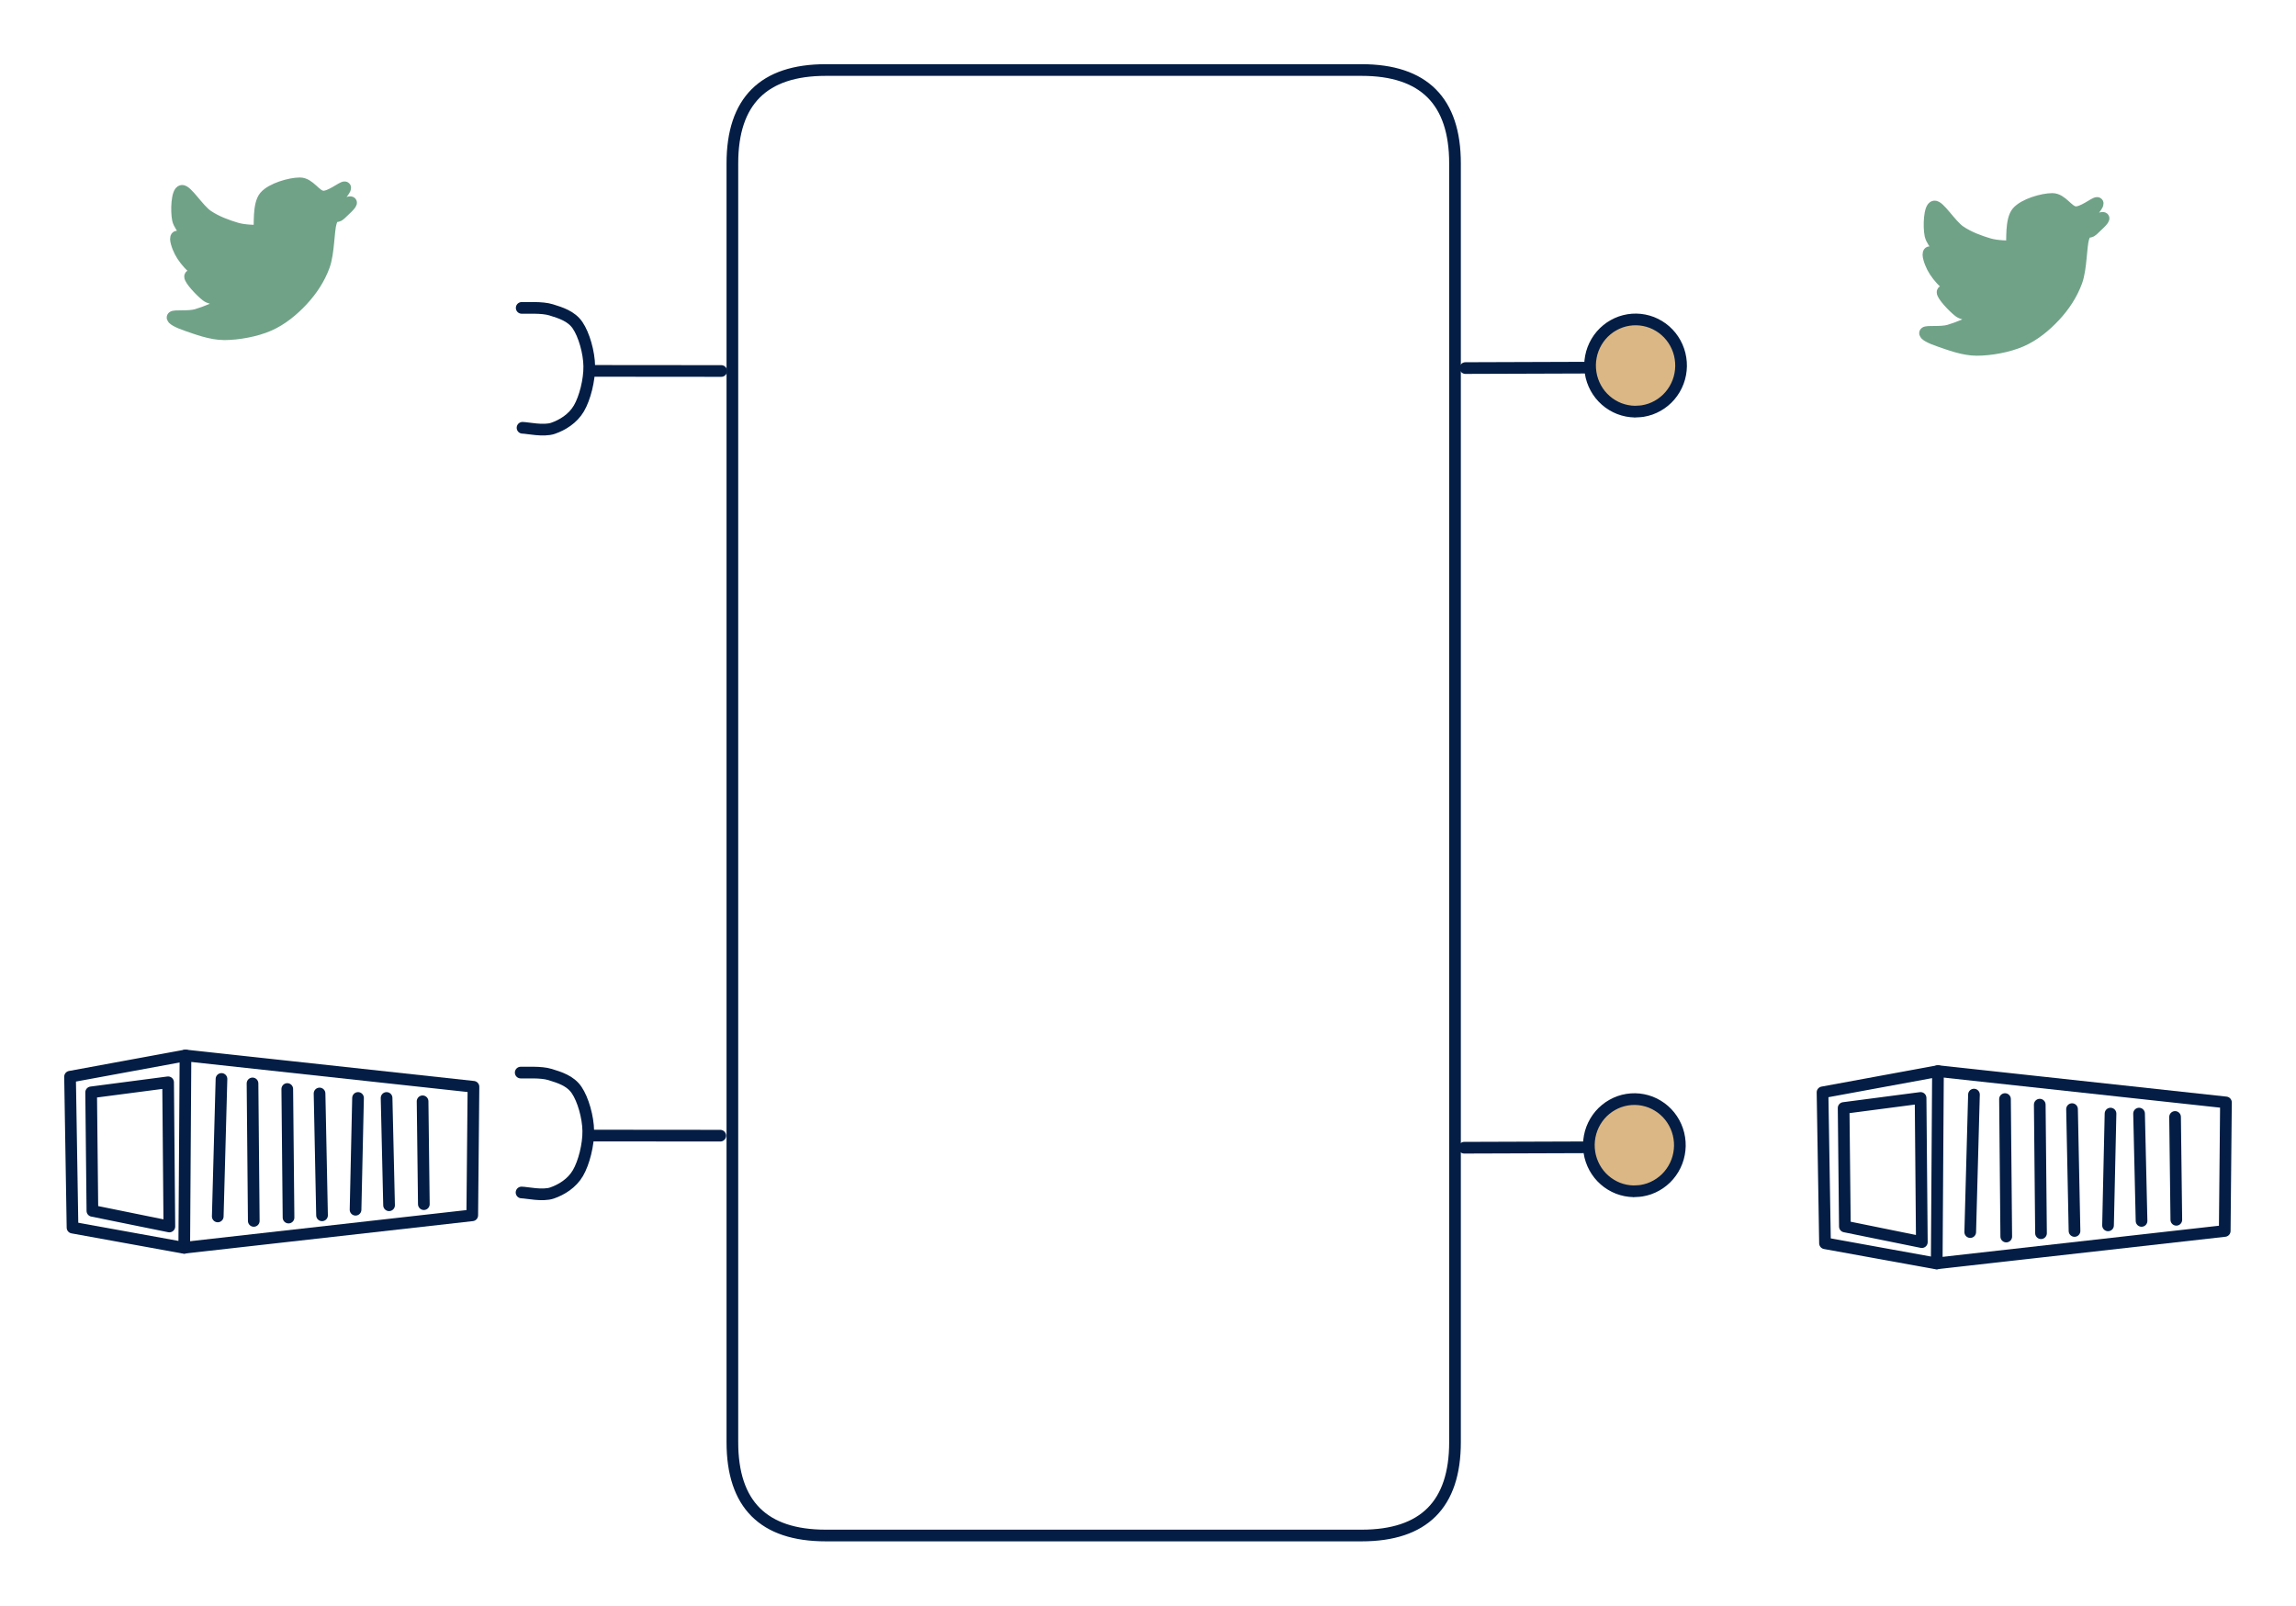
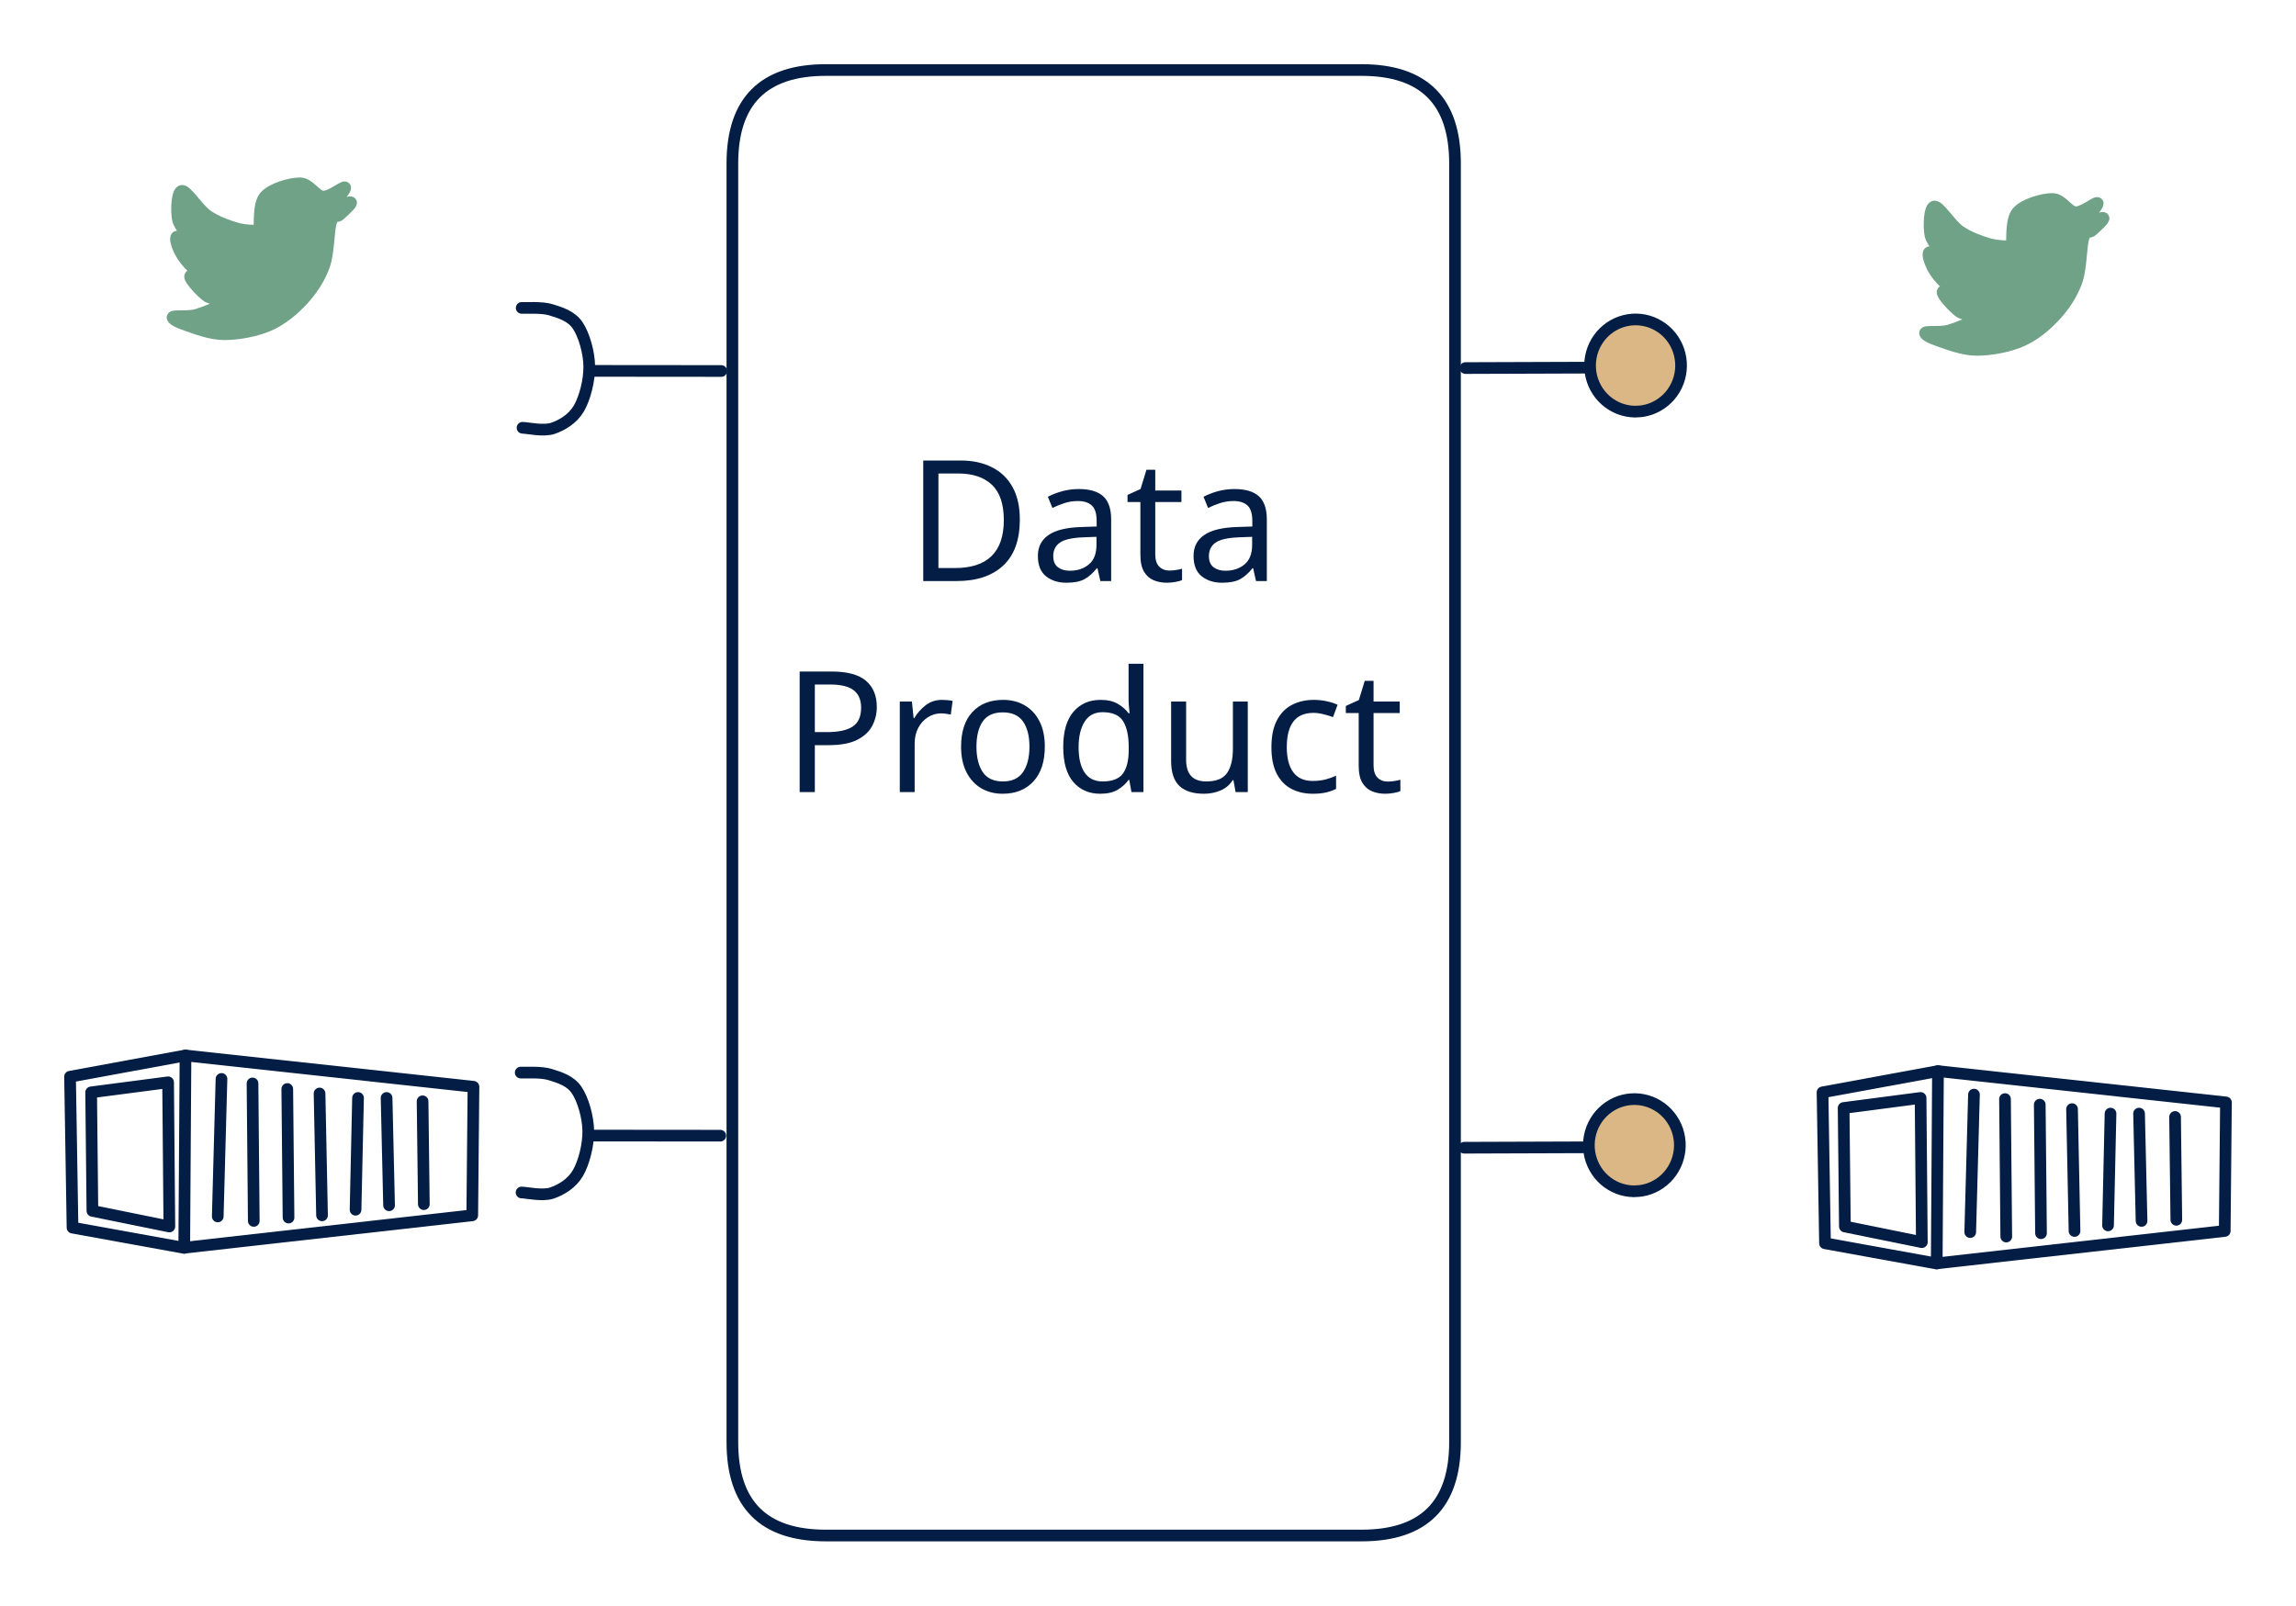
<svg xmlns="http://www.w3.org/2000/svg" version="1.1" viewBox="1993.25 1241.83 786.733 550.24" width="786.733" height="550.24">
  <g stroke-linecap="round">
    <g transform="translate(2082.07 1320.987) rotate(0 0.8961443 9.527954)" fill-rule="evenodd">
      <path d="M0 0 C0.32 -1.97, -0.4 -9.07, 1.93 -11.8 C4.25 -14.52, 10.62 -16.33, 13.92 -16.33 C17.23 -16.33, 19.21 -12.02, 21.77 -11.8 C24.34 -11.57, 28.51 -15.15, 29.33 -14.97 C30.14 -14.8, 27.6 -11.95, 26.66 -10.74 C25.72 -9.53, 22.91 -7.86, 23.7 -7.71 C24.49 -7.56, 30.74 -10.18, 31.4 -9.83 C32.07 -9.48, 28.84 -6.73, 27.7 -5.6 C26.56 -4.46, 25.5 -5.95, 24.59 -3.02 C23.68 -0.1, 23.85 7.49, 22.22 11.95 C20.59 16.41, 17.97 20.34, 14.81 23.74 C11.65 27.15, 7.73 30.42, 3.26 32.36 C-1.21 34.31, -7.33 35.39, -12 35.39 C-16.66 35.39, -21.8 33.35, -24.74 32.36 C-27.67 31.38, -30.17 30.1, -29.63 29.49 C-29.08 28.89, -24.39 29.57, -21.48 28.74 C-18.57 27.9, -12.71 25.58, -12.15 24.5 C-11.58 23.42, -16.15 23.72, -18.07 22.23 C-20 20.74, -23.75 16.76, -23.7 15.58 C-23.65 14.39, -17.9 15.65, -17.78 15.12 C-17.65 14.59, -21.4 13.74, -22.96 12.4 C-24.51 11.07, -26.22 8.85, -27.11 7.11 C-28 5.37, -29.01 2.5, -28.29 1.97 C-27.58 1.44, -22.89 4.92, -22.81 3.93 C-22.74 2.95, -27.23 -0.98, -27.85 -3.93 C-28.46 -6.88, -28.19 -13.54, -26.51 -13.76 C-24.84 -13.99, -20.89 -7.44, -17.78 -5.29 C-14.66 -3.15, -10.81 -1.79, -7.85 -0.91 C-4.89 -0.03, -1.31 -0.15, 0 0" stroke="none" stroke-width="0" fill="#70a288" fill-rule="evenodd" />
      <path d="M0 0 C0.32 -1.97, -0.4 -9.07, 1.93 -11.8 C4.25 -14.52, 10.62 -16.33, 13.92 -16.33 C17.23 -16.33, 19.21 -12.02, 21.77 -11.8 C24.34 -11.57, 28.51 -15.15, 29.33 -14.97 C30.14 -14.8, 27.6 -11.95, 26.66 -10.74 C25.72 -9.53, 22.91 -7.86, 23.7 -7.71 C24.49 -7.56, 30.74 -10.18, 31.4 -9.83 C32.07 -9.48, 28.84 -6.73, 27.7 -5.6 C26.56 -4.46, 25.5 -5.95, 24.59 -3.02 C23.68 -0.1, 23.85 7.49, 22.22 11.95 C20.59 16.41, 17.97 20.34, 14.81 23.74 C11.65 27.15, 7.73 30.42, 3.26 32.36 C-1.21 34.31, -7.33 35.39, -12 35.39 C-16.66 35.39, -21.8 33.35, -24.74 32.36 C-27.67 31.38, -30.17 30.1, -29.63 29.49 C-29.08 28.89, -24.39 29.57, -21.48 28.74 C-18.57 27.9, -12.71 25.58, -12.15 24.5 C-11.58 23.42, -16.15 23.72, -18.07 22.23 C-20 20.74, -23.75 16.76, -23.7 15.58 C-23.65 14.39, -17.9 15.65, -17.78 15.12 C-17.65 14.59, -21.4 13.74, -22.96 12.4 C-24.51 11.07, -26.22 8.85, -27.11 7.11 C-28 5.37, -29.01 2.5, -28.29 1.97 C-27.58 1.44, -22.89 4.92, -22.81 3.93 C-22.74 2.95, -27.23 -0.98, -27.85 -3.93 C-28.46 -6.88, -28.19 -13.54, -26.51 -13.76 C-24.84 -13.99, -20.89 -7.44, -17.78 -5.29 C-14.66 -3.15, -10.81 -1.79, -7.85 -0.91 C-4.89 -0.03, -1.31 -0.15, 0 0 M0 0 C0.32 -1.97, -0.4 -9.07, 1.93 -11.8 C4.25 -14.52, 10.62 -16.33, 13.92 -16.33 C17.23 -16.33, 19.21 -12.02, 21.77 -11.8 C24.34 -11.57, 28.51 -15.15, 29.33 -14.97 C30.14 -14.8, 27.6 -11.95, 26.66 -10.74 C25.72 -9.53, 22.91 -7.86, 23.7 -7.71 C24.49 -7.56, 30.74 -10.18, 31.4 -9.83 C32.07 -9.48, 28.84 -6.73, 27.7 -5.6 C26.56 -4.46, 25.5 -5.95, 24.59 -3.02 C23.68 -0.1, 23.85 7.49, 22.22 11.95 C20.59 16.41, 17.97 20.34, 14.81 23.74 C11.65 27.15, 7.73 30.42, 3.26 32.36 C-1.21 34.31, -7.33 35.39, -12 35.39 C-16.66 35.39, -21.8 33.35, -24.74 32.36 C-27.67 31.38, -30.17 30.1, -29.63 29.49 C-29.08 28.89, -24.39 29.57, -21.48 28.74 C-18.57 27.9, -12.71 25.58, -12.15 24.5 C-11.58 23.42, -16.15 23.72, -18.07 22.23 C-20 20.74, -23.75 16.76, -23.7 15.58 C-23.65 14.39, -17.9 15.65, -17.78 15.12 C-17.65 14.59, -21.4 13.74, -22.96 12.4 C-24.51 11.07, -26.22 8.85, -27.11 7.11 C-28 5.37, -29.01 2.5, -28.29 1.97 C-27.58 1.44, -22.89 4.92, -22.81 3.93 C-22.74 2.95, -27.23 -0.98, -27.85 -3.93 C-28.46 -6.88, -28.19 -13.54, -26.51 -13.76 C-24.84 -13.99, -20.89 -7.44, -17.78 -5.29 C-14.66 -3.15, -10.81 -1.79, -7.85 -0.91 C-4.89 -0.03, -1.31 -0.15, 0 0" stroke="#70a288" stroke-width="4" fill="none" />
    </g>
  </g>
  <g stroke-linecap="round">
    <g transform="translate(2024.481 1616.198) rotate(0 13.39865 21.26245)">
      <path d="M0 0 C0.09 8.56, 0.18 17.12, 0.43 40.61 M0 0 C0.14 13.43, 0.28 26.87, 0.43 40.61 M0.43 40.61 C9.16 42.39, 17.89 44.16, 26.8 45.97 M0.43 40.61 C9.93 42.54, 19.44 44.48, 26.8 45.97 M26.8 45.97 C26.69 33.74, 26.59 21.52, 26.37 -3.45 M26.8 45.97 C26.65 29.25, 26.51 12.52, 26.37 -3.45 M26.37 -3.45 C18.85 -2.46, 11.33 -1.48, 0 0 M26.37 -3.45 C18.17 -2.38, 9.97 -1.3, 0 0" stroke="#031d44" stroke-width="4" fill="none" />
    </g>
  </g>
  <g stroke-linecap="round">
    <g transform="translate(2017.25 1610.834) rotate(0 19.77896 25.68963)">
      <path d="M0 0 C0.31 19.06, 0.63 38.11, 0.85 51.72 M0 0 C0.28 16.99, 0.56 33.98, 0.85 51.72 M0.85 51.72 C12.39 53.81, 23.92 55.9, 39.13 58.66 M0.85 51.72 C11.16 53.59, 21.46 55.46, 39.13 58.66 M39.13 58.66 C39.23 43.02, 39.33 27.38, 39.56 -7.28 M39.13 58.66 C39.22 44.89, 39.31 31.12, 39.56 -7.28 M39.56 -7.28 C27.78 -5.11, 16 -2.94, 0 0 M39.56 -7.28 C24.26 -4.46, 8.95 -1.65, 0 0" stroke="#031d44" stroke-width="4" fill="none" />
    </g>
  </g>
  <g stroke-linecap="round">
    <g transform="translate(2056.808 1603.555) rotate(0 49.12839 32.94722)">
      <path d="M0 0 C21.04 2.29, 42.08 4.57, 98.68 10.73 M0 0 C23.63 2.57, 47.27 5.14, 98.68 10.73 M98.68 10.73 C98.55 23.94, 98.43 37.15, 98.26 54.78 M98.68 10.73 C98.55 24.33, 98.42 37.94, 98.26 54.78 M98.26 54.78 C58.94 59.21, 19.62 63.64, -0.43 65.89 M98.26 54.78 C71.18 57.83, 44.1 60.88, -0.43 65.89" stroke="#031d44" stroke-width="4" fill="none" />
    </g>
  </g>
  <g stroke-linecap="round">
    <g transform="translate(2069.143 1611.601) rotate(0 -0.6380311 23.56109)">
      <path d="M0 0 C-0.31 11.35, -0.61 22.7, -1.28 47.12 M0 0 C-0.35 12.74, -0.69 25.48, -1.28 47.12" stroke="#031d44" stroke-width="4" fill="none" />
    </g>
  </g>
  <g stroke-linecap="round">
    <g transform="translate(2079.777 1613.133) rotate(0 0.212677 23.56109)">
      <path d="M0 0 C0.09 10.03, 0.18 20.07, 0.43 47.12 M0 0 C0.16 18.17, 0.33 36.33, 0.43 47.12" stroke="#031d44" stroke-width="4" fill="none" />
    </g>
  </g>
  <g stroke-linecap="round">
    <g transform="translate(2091.687 1615.049) rotate(0 0.212677 22.02866)">
      <path d="M0 0 C0.11 11.17, 0.22 22.34, 0.43 44.06 M0 0 C0.11 11.45, 0.22 22.91, 0.43 44.06" stroke="#031d44" stroke-width="4" fill="none" />
    </g>
  </g>
  <g stroke-linecap="round">
    <g transform="translate(2102.746 1616.581) rotate(0 0.4253541 20.87934)">
      <path d="M0 0 C0.21 10.29, 0.42 20.58, 0.85 41.76 M0 0 C0.28 13.9, 0.57 27.8, 0.85 41.76" stroke="#031d44" stroke-width="4" fill="none" />
    </g>
  </g>
  <g stroke-linecap="round">
    <g transform="translate(2115.932 1618.113) rotate(0 -0.4253541 19.15536)">
      <path d="M0 0 C-0.28 12.69, -0.56 25.38, -0.85 38.31 M0 0 C-0.31 13.81, -0.61 27.62, -0.85 38.31" stroke="#031d44" stroke-width="4" fill="none" />
    </g>
  </g>
  <g stroke-linecap="round">
    <g transform="translate(2125.715 1618.113) rotate(0 0.4253541 18.38914)">
      <path d="M0 0 C0.26 11.08, 0.51 22.16, 0.85 36.78 M0 0 C0.23 9.9, 0.46 19.8, 0.85 36.78" stroke="#031d44" stroke-width="4" fill="none" />
    </g>
  </g>
  <g stroke-linecap="round">
    <g transform="translate(2138.051 1619.263) rotate(0 0.212677 17.62293)">
      <path d="M0 0 C0.13 10.57, 0.26 21.14, 0.43 35.25 M0 0 C0.13 10.88, 0.26 21.77, 0.43 35.25" stroke="#031d44" stroke-width="4" fill="none" />
    </g>
  </g>
  <g stroke-linecap="round" transform="translate(2244.202 1265.83) rotate(0 123.8051 251.1225)">
    <path d="M32 0 C103.12 0, 174.24 0, 215.61 0 M32 0 C71.46 0, 110.93 0, 215.61 0 M215.61 0 C236.94 0, 247.61 10.67, 247.61 32 M215.61 0 C236.94 0, 247.61 10.67, 247.61 32 M247.61 32 C247.61 162.48, 247.61 292.96, 247.61 470.24 M247.61 32 C247.61 201.52, 247.61 371.04, 247.61 470.24 M247.61 470.24 C247.61 491.58, 236.94 502.24, 215.61 502.24 M247.61 470.24 C247.61 491.58, 236.94 502.24, 215.61 502.24 M215.61 502.24 C146.46 502.24, 77.3 502.24, 32 502.24 M215.61 502.24 C174.11 502.24, 132.61 502.24, 32 502.24 M32 502.24 C10.67 502.24, 0 491.58, 0 470.24 M32 502.24 C10.67 502.24, 0 491.58, 0 470.24 M0 470.24 C0 364.38, 0 258.51, 0 32 M0 470.24 C0 348.56, 0 226.87, 0 32 M0 32 C0 10.67, 10.67 0, 32 0 M0 32 C0 10.67, 10.67 0, 32 0" stroke="#031d44" stroke-width="4" fill="none" />
  </g>
  <g stroke-linecap="round">
    <g transform="translate(2163.461 1356.65) rotate(269.5993 20.20242 11.50673)">
      <path d="M0 0 C-0.04 1.74, -1.34 7.21, -0.25 10.44 C0.83 13.66, 2.98 17.27, 6.52 19.37 C10.05 21.46, 16.21 23.05, 20.95 23.01 C25.69 22.98, 31.74 21.29, 34.97 19.13 C38.2 16.98, 39.33 13.27, 40.35 10.08 C41.37 6.89, 40.97 1.68, 41.09 0 M0 0 C-0.04 1.74, -1.34 7.21, -0.25 10.44 C0.83 13.66, 2.98 17.27, 6.52 19.37 C10.05 21.46, 16.21 23.05, 20.95 23.01 C25.69 22.98, 31.74 21.29, 34.97 19.13 C38.2 16.98, 39.33 13.27, 40.35 10.08 C41.37 6.89, 40.97 1.68, 41.09 0" stroke="#031d44" stroke-width="4" fill="none" />
    </g>
  </g>
  <g stroke-linecap="round">
    <g transform="translate(2218.367 1346.758) rotate(269.5993 -0.1761756 22.19813)">
      <path d="M0 0 C-0.06 7.4, -0.29 37, -0.35 44.4 M0 0 C-0.06 7.4, -0.29 37, -0.35 44.4" stroke="#031d44" stroke-width="4" fill="none" />
    </g>
  </g>
  <g stroke-linecap="round">
    <g transform="translate(2163.122 1618.72) rotate(269.5993 20.20242 11.50673)">
      <path d="M0 0 C-0.04 1.74, -1.34 7.21, -0.25 10.44 C0.83 13.66, 2.98 17.27, 6.52 19.37 C10.05 21.46, 16.21 23.05, 20.95 23.01 C25.69 22.98, 31.74 21.29, 34.97 19.13 C38.2 16.98, 39.33 13.27, 40.35 10.08 C41.37 6.89, 40.97 1.68, 41.09 0 M0 0 C-0.04 1.74, -1.34 7.21, -0.25 10.44 C0.83 13.66, 2.98 17.27, 6.52 19.37 C10.05 21.46, 16.21 23.05, 20.95 23.01 C25.69 22.98, 31.74 21.29, 34.97 19.13 C38.2 16.98, 39.33 13.27, 40.35 10.08 C41.37 6.89, 40.97 1.68, 41.09 0" stroke="#031d44" stroke-width="4" fill="none" />
    </g>
  </g>
  <g stroke-linecap="round">
    <g transform="translate(2218.028 1608.828) rotate(269.5993 -0.1761756 22.19813)">
      <path d="M0 0 C-0.06 7.4, -0.29 37, -0.35 44.4 M0 0 C-0.06 7.4, -0.29 37, -0.35 44.4" stroke="#031d44" stroke-width="4" fill="none" />
    </g>
  </g>
  <g stroke-linecap="round">
    <g transform="translate(2515.293 1347.588) rotate(90.96151 0.4103828 20.31395)">
      <path d="M0 0 C0.14 6.77, 0.68 33.86, 0.82 40.63 M0 0 C0.14 6.77, 0.68 33.86, 0.82 40.63" stroke="#031d44" stroke-width="4" fill="none" />
    </g>
  </g>
  <g stroke-linecap="round" transform="translate(2537.883 1351.508) rotate(90.96151 15.79974 15.59455)">
    <path d="M31.6 15.59 C31.6 16.5, 31.52 17.41, 31.36 18.3 C31.2 19.19, 30.96 20.08, 30.65 20.93 C30.33 21.78, 29.94 22.61, 29.48 23.39 C29.03 24.17, 28.49 24.93, 27.9 25.62 C27.32 26.31, 26.66 26.96, 25.96 27.54 C25.26 28.12, 24.49 28.65, 23.7 29.1 C22.91 29.55, 22.06 29.94, 21.2 30.25 C20.34 30.56, 19.44 30.8, 18.54 30.95 C17.64 31.11, 16.71 31.19, 15.8 31.19 C14.89 31.19, 13.96 31.11, 13.06 30.95 C12.16 30.8, 11.26 30.56, 10.4 30.25 C9.54 29.94, 8.69 29.55, 7.9 29.1 C7.11 28.65, 6.34 28.12, 5.64 27.54 C4.94 26.96, 4.28 26.31, 3.7 25.62 C3.11 24.93, 2.57 24.17, 2.12 23.39 C1.66 22.61, 1.27 21.78, 0.95 20.93 C0.64 20.08, 0.4 19.19, 0.24 18.3 C0.08 17.41, 0 16.5, 0 15.59 C0 14.69, 0.08 13.78, 0.24 12.89 C0.4 12, 0.64 11.11, 0.95 10.26 C1.27 9.41, 1.66 8.58, 2.12 7.8 C2.57 7.02, 3.11 6.26, 3.7 5.57 C4.28 4.88, 4.94 4.23, 5.64 3.65 C6.34 3.07, 7.11 2.54, 7.9 2.09 C8.69 1.64, 9.54 1.25, 10.4 0.94 C11.26 0.63, 12.16 0.39, 13.06 0.24 C13.96 0.08, 14.89 0, 15.8 0 C16.71 0, 17.64 0.08, 18.54 0.24 C19.44 0.39, 20.34 0.63, 21.2 0.94 C22.06 1.25, 22.91 1.64, 23.7 2.09 C24.49 2.54, 25.26 3.07, 25.96 3.65 C26.66 4.23, 27.32 4.88, 27.9 5.57 C28.49 6.26, 29.03 7.02, 29.48 7.8 C29.94 8.58, 30.33 9.41, 30.65 10.26 C30.96 11.11, 31.2 12, 31.36 12.89 C31.52 13.78, 31.56 15.14, 31.6 15.59 C31.64 16.05, 31.64 15.14, 31.6 15.59" stroke="none" stroke-width="0" fill="#dab785" />
    <path d="M31.6 15.59 C31.6 16.5, 31.52 17.41, 31.36 18.3 C31.2 19.19, 30.96 20.08, 30.65 20.93 C30.33 21.78, 29.94 22.61, 29.48 23.39 C29.03 24.17, 28.49 24.93, 27.9 25.62 C27.32 26.31, 26.66 26.96, 25.96 27.54 C25.26 28.12, 24.49 28.65, 23.7 29.1 C22.91 29.55, 22.06 29.94, 21.2 30.25 C20.34 30.56, 19.44 30.8, 18.54 30.95 C17.64 31.11, 16.71 31.19, 15.8 31.19 C14.89 31.19, 13.96 31.11, 13.06 30.95 C12.16 30.8, 11.26 30.56, 10.4 30.25 C9.54 29.94, 8.69 29.55, 7.9 29.1 C7.11 28.65, 6.34 28.12, 5.64 27.54 C4.94 26.96, 4.28 26.31, 3.7 25.62 C3.11 24.93, 2.57 24.17, 2.12 23.39 C1.66 22.61, 1.27 21.78, 0.95 20.93 C0.64 20.08, 0.4 19.19, 0.24 18.3 C0.08 17.41, 0 16.5, 0 15.59 C0 14.69, 0.08 13.78, 0.24 12.89 C0.4 12, 0.64 11.11, 0.95 10.26 C1.27 9.41, 1.66 8.58, 2.12 7.8 C2.57 7.02, 3.11 6.26, 3.7 5.57 C4.28 4.88, 4.94 4.23, 5.64 3.65 C6.34 3.07, 7.11 2.54, 7.9 2.09 C8.69 1.64, 9.54 1.25, 10.4 0.94 C11.26 0.63, 12.16 0.39, 13.06 0.24 C13.96 0.08, 14.89 0, 15.8 0 C16.71 0, 17.64 0.08, 18.54 0.24 C19.44 0.39, 20.34 0.63, 21.2 0.94 C22.06 1.25, 22.91 1.64, 23.7 2.09 C24.49 2.54, 25.26 3.07, 25.96 3.65 C26.66 4.23, 27.32 4.88, 27.9 5.57 C28.49 6.26, 29.03 7.02, 29.48 7.8 C29.94 8.58, 30.33 9.41, 30.65 10.26 C30.96 11.11, 31.2 12, 31.36 12.89 C31.52 13.78, 31.56 15.14, 31.6 15.59 C31.64 16.05, 31.64 15.14, 31.6 15.59" stroke="#031d44" stroke-width="4" fill="none" />
  </g>
  <g stroke-linecap="round">
    <g transform="translate(2514.88 1614.787) rotate(90.96151 0.4103828 20.31395)">
      <path d="M0 0 C0.14 6.77, 0.68 33.86, 0.82 40.63 M0 0 C0.14 6.77, 0.68 33.86, 0.82 40.63" stroke="#031d44" stroke-width="4" fill="none" />
    </g>
  </g>
  <g stroke-linecap="round" transform="translate(2537.47 1618.707) rotate(90.96151 15.79974 15.59455)">
    <path d="M31.6 15.59 C31.6 16.5, 31.52 17.41, 31.36 18.3 C31.2 19.19, 30.96 20.08, 30.65 20.93 C30.33 21.78, 29.94 22.61, 29.48 23.39 C29.03 24.17, 28.49 24.93, 27.9 25.62 C27.32 26.31, 26.66 26.96, 25.96 27.54 C25.26 28.12, 24.49 28.65, 23.7 29.1 C22.91 29.55, 22.06 29.94, 21.2 30.25 C20.34 30.56, 19.44 30.8, 18.54 30.95 C17.64 31.11, 16.71 31.19, 15.8 31.19 C14.89 31.19, 13.96 31.11, 13.06 30.95 C12.16 30.8, 11.26 30.56, 10.4 30.25 C9.54 29.94, 8.69 29.55, 7.9 29.1 C7.11 28.65, 6.34 28.12, 5.64 27.54 C4.94 26.96, 4.28 26.31, 3.7 25.62 C3.11 24.93, 2.57 24.17, 2.12 23.39 C1.66 22.61, 1.27 21.78, 0.95 20.93 C0.64 20.08, 0.4 19.19, 0.24 18.3 C0.08 17.41, 0 16.5, 0 15.59 C0 14.69, 0.08 13.78, 0.24 12.89 C0.4 12, 0.64 11.11, 0.95 10.26 C1.27 9.41, 1.66 8.58, 2.12 7.8 C2.57 7.02, 3.11 6.26, 3.7 5.57 C4.28 4.88, 4.94 4.23, 5.64 3.65 C6.34 3.07, 7.11 2.54, 7.9 2.09 C8.69 1.64, 9.54 1.25, 10.4 0.94 C11.26 0.63, 12.16 0.39, 13.06 0.24 C13.96 0.08, 14.89 0, 15.8 0 C16.71 0, 17.64 0.08, 18.54 0.24 C19.44 0.39, 20.34 0.63, 21.2 0.94 C22.06 1.25, 22.91 1.64, 23.7 2.09 C24.49 2.54, 25.26 3.07, 25.96 3.65 C26.66 4.23, 27.32 4.88, 27.9 5.57 C28.49 6.26, 29.03 7.02, 29.48 7.8 C29.94 8.58, 30.33 9.41, 30.65 10.26 C30.96 11.11, 31.2 12, 31.36 12.89 C31.52 13.78, 31.56 15.14, 31.6 15.59 C31.64 16.05, 31.64 15.14, 31.6 15.59" stroke="none" stroke-width="0" fill="#dab785" />
    <path d="M31.6 15.59 C31.6 16.5, 31.52 17.41, 31.36 18.3 C31.2 19.19, 30.96 20.08, 30.65 20.93 C30.33 21.78, 29.94 22.61, 29.48 23.39 C29.03 24.17, 28.49 24.93, 27.9 25.62 C27.32 26.31, 26.66 26.96, 25.96 27.54 C25.26 28.12, 24.49 28.65, 23.7 29.1 C22.91 29.55, 22.06 29.94, 21.2 30.25 C20.34 30.56, 19.44 30.8, 18.54 30.95 C17.64 31.11, 16.71 31.19, 15.8 31.19 C14.89 31.19, 13.96 31.11, 13.06 30.95 C12.16 30.8, 11.26 30.56, 10.4 30.25 C9.54 29.94, 8.69 29.55, 7.9 29.1 C7.11 28.65, 6.34 28.12, 5.64 27.54 C4.94 26.96, 4.28 26.31, 3.7 25.62 C3.11 24.93, 2.57 24.17, 2.12 23.39 C1.66 22.61, 1.27 21.78, 0.95 20.93 C0.64 20.08, 0.4 19.19, 0.24 18.3 C0.08 17.41, 0 16.5, 0 15.59 C0 14.69, 0.08 13.78, 0.24 12.89 C0.4 12, 0.64 11.11, 0.95 10.26 C1.27 9.41, 1.66 8.58, 2.12 7.8 C2.57 7.02, 3.11 6.26, 3.7 5.57 C4.28 4.88, 4.94 4.23, 5.64 3.65 C6.34 3.07, 7.11 2.54, 7.9 2.09 C8.69 1.64, 9.54 1.25, 10.4 0.94 C11.26 0.63, 12.16 0.39, 13.06 0.24 C13.96 0.08, 14.89 0, 15.8 0 C16.71 0, 17.64 0.08, 18.54 0.24 C19.44 0.39, 20.34 0.63, 21.2 0.94 C22.06 1.25, 22.91 1.64, 23.7 2.09 C24.49 2.54, 25.26 3.07, 25.96 3.65 C26.66 4.23, 27.32 4.88, 27.9 5.57 C28.49 6.26, 29.03 7.02, 29.48 7.8 C29.94 8.58, 30.33 9.41, 30.65 10.26 C30.96 11.11, 31.2 12, 31.36 12.89 C31.52 13.78, 31.56 15.14, 31.6 15.59 C31.64 16.05, 31.64 15.14, 31.6 15.59" stroke="#031d44" stroke-width="4" fill="none" />
  </g>
  <g stroke-linecap="round">
    <g transform="translate(2682.564 1326.348) rotate(0 0.8961443 9.527954)" fill-rule="evenodd">
      <path d="M0 0 C0.32 -1.97, -0.4 -9.07, 1.93 -11.8 C4.25 -14.52, 10.62 -16.33, 13.92 -16.33 C17.23 -16.33, 19.21 -12.02, 21.77 -11.8 C24.34 -11.57, 28.51 -15.15, 29.33 -14.97 C30.14 -14.8, 27.6 -11.95, 26.66 -10.74 C25.72 -9.53, 22.91 -7.86, 23.7 -7.71 C24.49 -7.56, 30.74 -10.18, 31.4 -9.83 C32.07 -9.48, 28.84 -6.73, 27.7 -5.6 C26.56 -4.46, 25.5 -5.95, 24.59 -3.02 C23.68 -0.1, 23.85 7.49, 22.22 11.95 C20.59 16.41, 17.97 20.34, 14.81 23.74 C11.65 27.15, 7.73 30.42, 3.26 32.36 C-1.21 34.31, -7.33 35.39, -12 35.39 C-16.66 35.39, -21.8 33.35, -24.74 32.36 C-27.67 31.38, -30.17 30.1, -29.63 29.49 C-29.08 28.89, -24.39 29.57, -21.48 28.74 C-18.57 27.9, -12.71 25.58, -12.15 24.5 C-11.58 23.42, -16.15 23.72, -18.07 22.23 C-20 20.74, -23.75 16.76, -23.7 15.58 C-23.65 14.39, -17.9 15.65, -17.78 15.12 C-17.65 14.59, -21.4 13.74, -22.96 12.4 C-24.51 11.07, -26.22 8.85, -27.11 7.11 C-28 5.37, -29.01 2.5, -28.29 1.97 C-27.58 1.44, -22.89 4.92, -22.81 3.93 C-22.74 2.95, -27.23 -0.98, -27.85 -3.93 C-28.46 -6.88, -28.19 -13.54, -26.51 -13.76 C-24.84 -13.99, -20.89 -7.44, -17.78 -5.29 C-14.66 -3.15, -10.81 -1.79, -7.85 -0.91 C-4.89 -0.03, -1.31 -0.15, 0 0" stroke="none" stroke-width="0" fill="#70a288" fill-rule="evenodd" />
      <path d="M0 0 C0.32 -1.97, -0.4 -9.07, 1.93 -11.8 C4.25 -14.52, 10.62 -16.33, 13.92 -16.33 C17.23 -16.33, 19.21 -12.02, 21.77 -11.8 C24.34 -11.57, 28.51 -15.15, 29.33 -14.97 C30.14 -14.8, 27.6 -11.95, 26.66 -10.74 C25.72 -9.53, 22.91 -7.86, 23.7 -7.71 C24.49 -7.56, 30.74 -10.18, 31.4 -9.83 C32.07 -9.48, 28.84 -6.73, 27.7 -5.6 C26.56 -4.46, 25.5 -5.95, 24.59 -3.02 C23.68 -0.1, 23.85 7.49, 22.22 11.95 C20.59 16.41, 17.97 20.34, 14.81 23.74 C11.65 27.15, 7.73 30.42, 3.26 32.36 C-1.21 34.31, -7.33 35.39, -12 35.39 C-16.66 35.39, -21.8 33.35, -24.74 32.36 C-27.67 31.38, -30.17 30.1, -29.63 29.49 C-29.08 28.89, -24.39 29.57, -21.48 28.74 C-18.57 27.9, -12.71 25.58, -12.15 24.5 C-11.58 23.42, -16.15 23.72, -18.07 22.23 C-20 20.74, -23.75 16.76, -23.7 15.58 C-23.65 14.39, -17.9 15.65, -17.78 15.12 C-17.65 14.59, -21.4 13.74, -22.96 12.4 C-24.51 11.07, -26.22 8.85, -27.11 7.11 C-28 5.37, -29.01 2.5, -28.29 1.97 C-27.58 1.44, -22.89 4.92, -22.81 3.93 C-22.74 2.95, -27.23 -0.98, -27.85 -3.93 C-28.46 -6.88, -28.19 -13.54, -26.51 -13.76 C-24.84 -13.99, -20.89 -7.44, -17.78 -5.29 C-14.66 -3.15, -10.81 -1.79, -7.85 -0.91 C-4.89 -0.03, -1.31 -0.15, 0 0 M0 0 C0.32 -1.97, -0.4 -9.07, 1.93 -11.8 C4.25 -14.52, 10.62 -16.33, 13.92 -16.33 C17.23 -16.33, 19.21 -12.02, 21.77 -11.8 C24.34 -11.57, 28.51 -15.15, 29.33 -14.97 C30.14 -14.8, 27.6 -11.95, 26.66 -10.74 C25.72 -9.53, 22.91 -7.86, 23.7 -7.71 C24.49 -7.56, 30.74 -10.18, 31.4 -9.83 C32.07 -9.48, 28.84 -6.73, 27.7 -5.6 C26.56 -4.46, 25.5 -5.95, 24.59 -3.02 C23.68 -0.1, 23.85 7.49, 22.22 11.95 C20.59 16.41, 17.97 20.34, 14.81 23.74 C11.65 27.15, 7.73 30.42, 3.26 32.36 C-1.21 34.31, -7.33 35.39, -12 35.39 C-16.66 35.39, -21.8 33.35, -24.74 32.36 C-27.67 31.38, -30.17 30.1, -29.63 29.49 C-29.08 28.89, -24.39 29.57, -21.48 28.74 C-18.57 27.9, -12.71 25.58, -12.15 24.5 C-11.58 23.42, -16.15 23.72, -18.07 22.23 C-20 20.74, -23.75 16.76, -23.7 15.58 C-23.65 14.39, -17.9 15.65, -17.78 15.12 C-17.65 14.59, -21.4 13.74, -22.96 12.4 C-24.51 11.07, -26.22 8.85, -27.11 7.11 C-28 5.37, -29.01 2.5, -28.29 1.97 C-27.58 1.44, -22.89 4.92, -22.81 3.93 C-22.74 2.95, -27.23 -0.98, -27.85 -3.93 C-28.46 -6.88, -28.19 -13.54, -26.51 -13.76 C-24.84 -13.99, -20.89 -7.44, -17.78 -5.29 C-14.66 -3.15, -10.81 -1.79, -7.85 -0.91 C-4.89 -0.03, -1.31 -0.15, 0 0" stroke="#70a288" stroke-width="4" fill="none" />
    </g>
  </g>
  <g stroke-linecap="round">
    <g transform="translate(2624.976 1621.558) rotate(0 13.39865 21.26245)">
      <path d="M0 0 C0.09 8.25, 0.17 16.5, 0.43 40.61 M0 0 C0.09 8.3, 0.17 16.59, 0.43 40.61 M0.43 40.61 C8.28 42.21, 16.14 43.81, 26.8 45.97 M0.43 40.61 C6.01 41.75, 11.6 42.88, 26.8 45.97 M26.8 45.97 C26.64 27.46, 26.48 8.96, 26.37 -3.45 M26.8 45.97 C26.63 26.41, 26.46 6.86, 26.37 -3.45 M26.37 -3.45 C17.88 -2.34, 9.38 -1.23, 0 0 M26.37 -3.45 C16 -2.09, 5.64 -0.74, 0 0" stroke="#031d44" stroke-width="4" fill="none" />
    </g>
  </g>
  <g stroke-linecap="round">
    <g transform="translate(2617.745 1616.195) rotate(0 19.77896 25.68963)">
      <path d="M0 0 C0.28 17.21, 0.57 34.43, 0.85 51.72 M0 0 C0.2 12.18, 0.4 24.37, 0.85 51.72 M0.85 51.72 C13.08 53.94, 25.3 56.15, 39.13 58.66 M0.85 51.72 C10.51 53.47, 20.16 55.22, 39.13 58.66 M39.13 58.66 C39.3 32.77, 39.47 6.88, 39.56 -7.28 M39.13 58.66 C39.24 41.81, 39.35 24.96, 39.56 -7.28 M39.56 -7.28 C23.83 -4.39, 8.1 -1.49, 0 0 M39.56 -7.28 C25.05 -4.61, 10.54 -1.94, 0 0" stroke="#031d44" stroke-width="4" fill="none" />
    </g>
  </g>
  <g stroke-linecap="round">
    <g transform="translate(2657.303 1608.916) rotate(0 49.12839 32.94722)">
      <path d="M0 0 C35.94 3.91, 71.88 7.81, 98.68 10.73 M0 0 C20.4 2.22, 40.81 4.44, 98.68 10.73 M98.68 10.73 C98.57 21.98, 98.46 33.23, 98.26 54.78 M98.68 10.73 C98.59 19.89, 98.51 29.06, 98.26 54.78 M98.26 54.78 C77.96 57.07, 57.66 59.36, -0.43 65.89 M98.26 54.78 C64.93 58.54, 31.6 62.29, -0.43 65.89" stroke="#031d44" stroke-width="4" fill="none" />
    </g>
  </g>
  <g stroke-linecap="round">
    <g transform="translate(2669.638 1616.961) rotate(0 -0.6380311 23.56109)">
      <path d="M0 0 C-0.35 12.76, -0.69 25.51, -1.28 47.12 M0 0 C-0.29 10.82, -0.59 21.64, -1.28 47.12" stroke="#031d44" stroke-width="4" fill="none" />
    </g>
  </g>
  <g stroke-linecap="round">
    <g transform="translate(2680.272 1618.493) rotate(0 0.212677 23.56109)">
      <path d="M0 0 C0.09 9.76, 0.18 19.52, 0.43 47.12 M0 0 C0.09 9.8, 0.18 19.6, 0.43 47.12" stroke="#031d44" stroke-width="4" fill="none" />
    </g>
  </g>
  <g stroke-linecap="round">
    <g transform="translate(2692.182 1620.409) rotate(0 0.212677 22.02866)">
      <path d="M0 0 C0.13 13.5, 0.26 26.99, 0.43 44.06 M0 0 C0.12 12.82, 0.25 25.64, 0.43 44.06" stroke="#031d44" stroke-width="4" fill="none" />
    </g>
  </g>
  <g stroke-linecap="round">
    <g transform="translate(2703.241 1621.941) rotate(0 0.4253541 20.87934)">
      <path d="M0 0 C0.32 15.73, 0.64 31.46, 0.85 41.76 M0 0 C0.19 9.44, 0.38 18.88, 0.85 41.76" stroke="#031d44" stroke-width="4" fill="none" />
    </g>
  </g>
  <g stroke-linecap="round">
    <g transform="translate(2716.427 1623.474) rotate(0 -0.4253541 19.15536)">
      <path d="M0 0 C-0.25 11.42, -0.51 22.83, -0.85 38.31 M0 0 C-0.18 8.12, -0.36 16.24, -0.85 38.31" stroke="#031d44" stroke-width="4" fill="none" />
    </g>
  </g>
  <g stroke-linecap="round">
    <g transform="translate(2726.21 1623.474) rotate(0 0.4253541 18.38914)">
      <path d="M0 0 C0.27 11.75, 0.54 23.49, 0.85 36.78 M0 0 C0.21 9.28, 0.43 18.55, 0.85 36.78" stroke="#031d44" stroke-width="4" fill="none" />
    </g>
  </g>
  <g stroke-linecap="round">
    <g transform="translate(2738.545 1624.623) rotate(0 0.212677 17.62293)">
      <path d="M0 0 C0.11 9, 0.22 18, 0.43 35.25 M0 0 C0.09 7.33, 0.18 14.67, 0.43 35.25" stroke="#031d44" stroke-width="4" fill="none" />
    </g>
  </g>
+   <text x="2368.007" y="1440.960" font-family="Excalifont, Xiaolai, sans-serif, Segoe UI Emoji" font-size="57.854px" fill="#031d44" text-anchor="middle" style="white-space: pre;" direction="ltr" dominant-baseline="alphabetic">Data </text>
+   <text x="2368.007" y="1513.280" font-family="Excalifont, Xiaolai, sans-serif, Segoe UI Emoji" font-size="57.854px" fill="#031d44" text-anchor="middle" style="white-space: pre;" direction="ltr" dominant-baseline="alphabetic">Product</text>
</svg>
